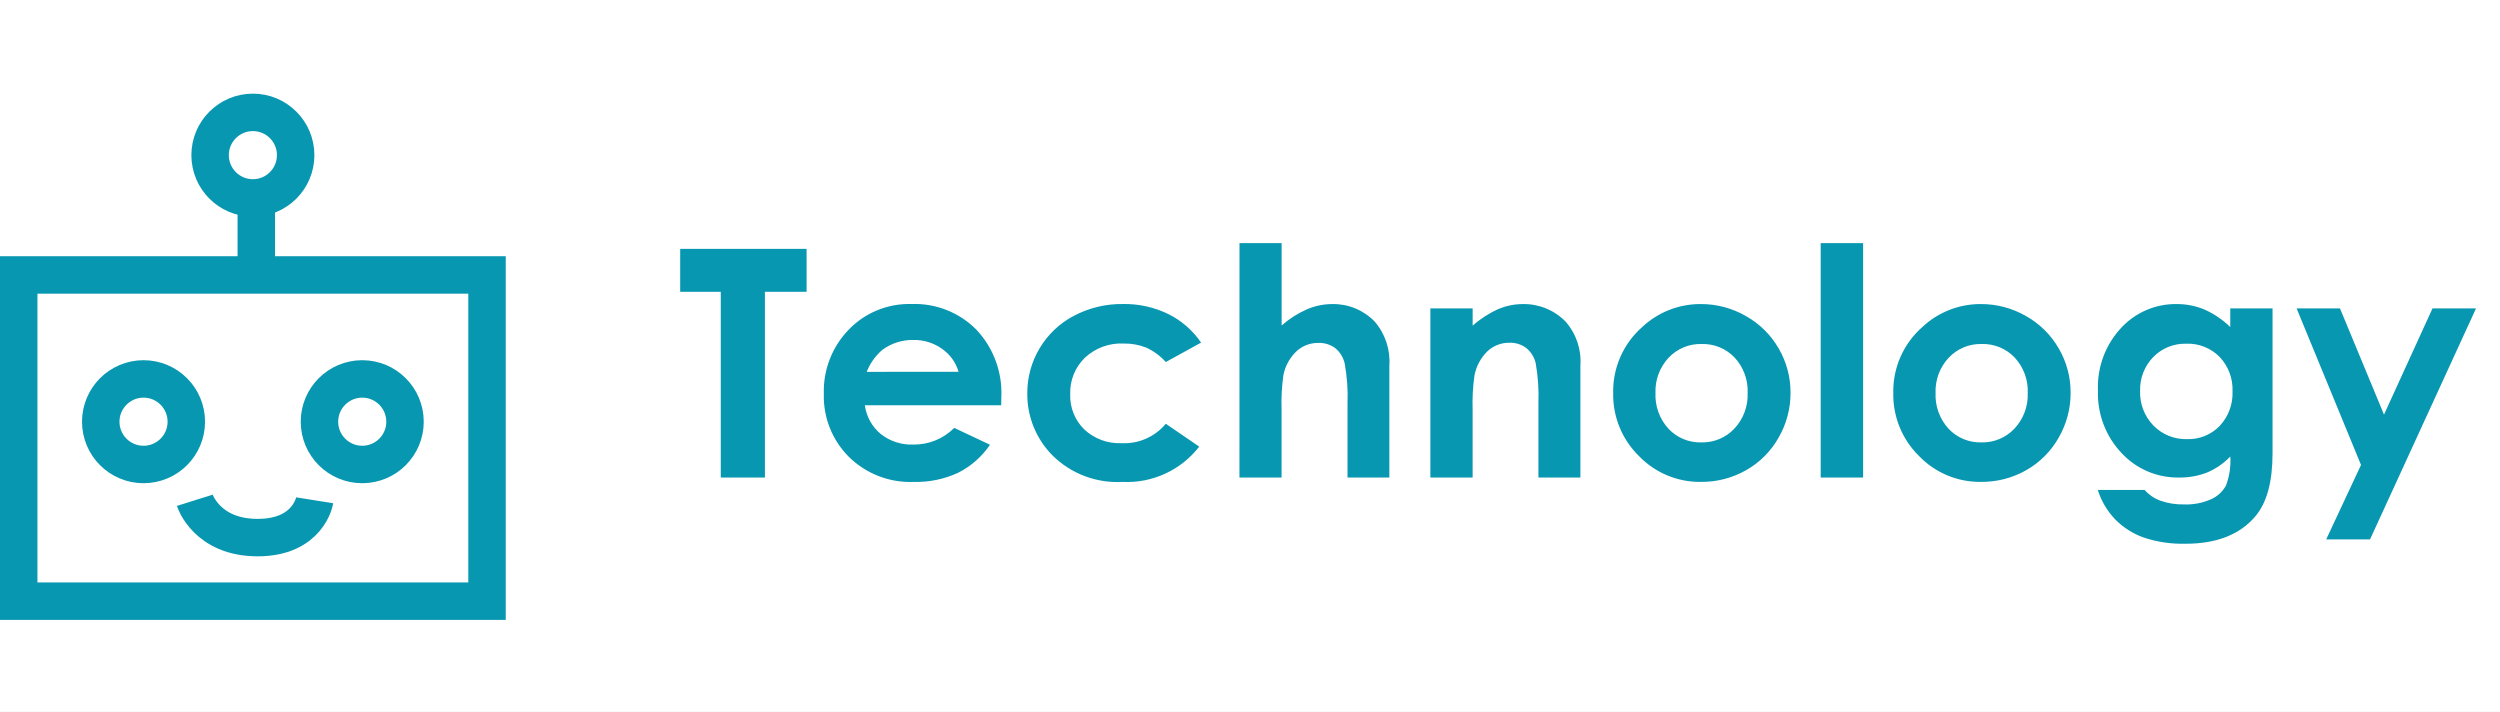
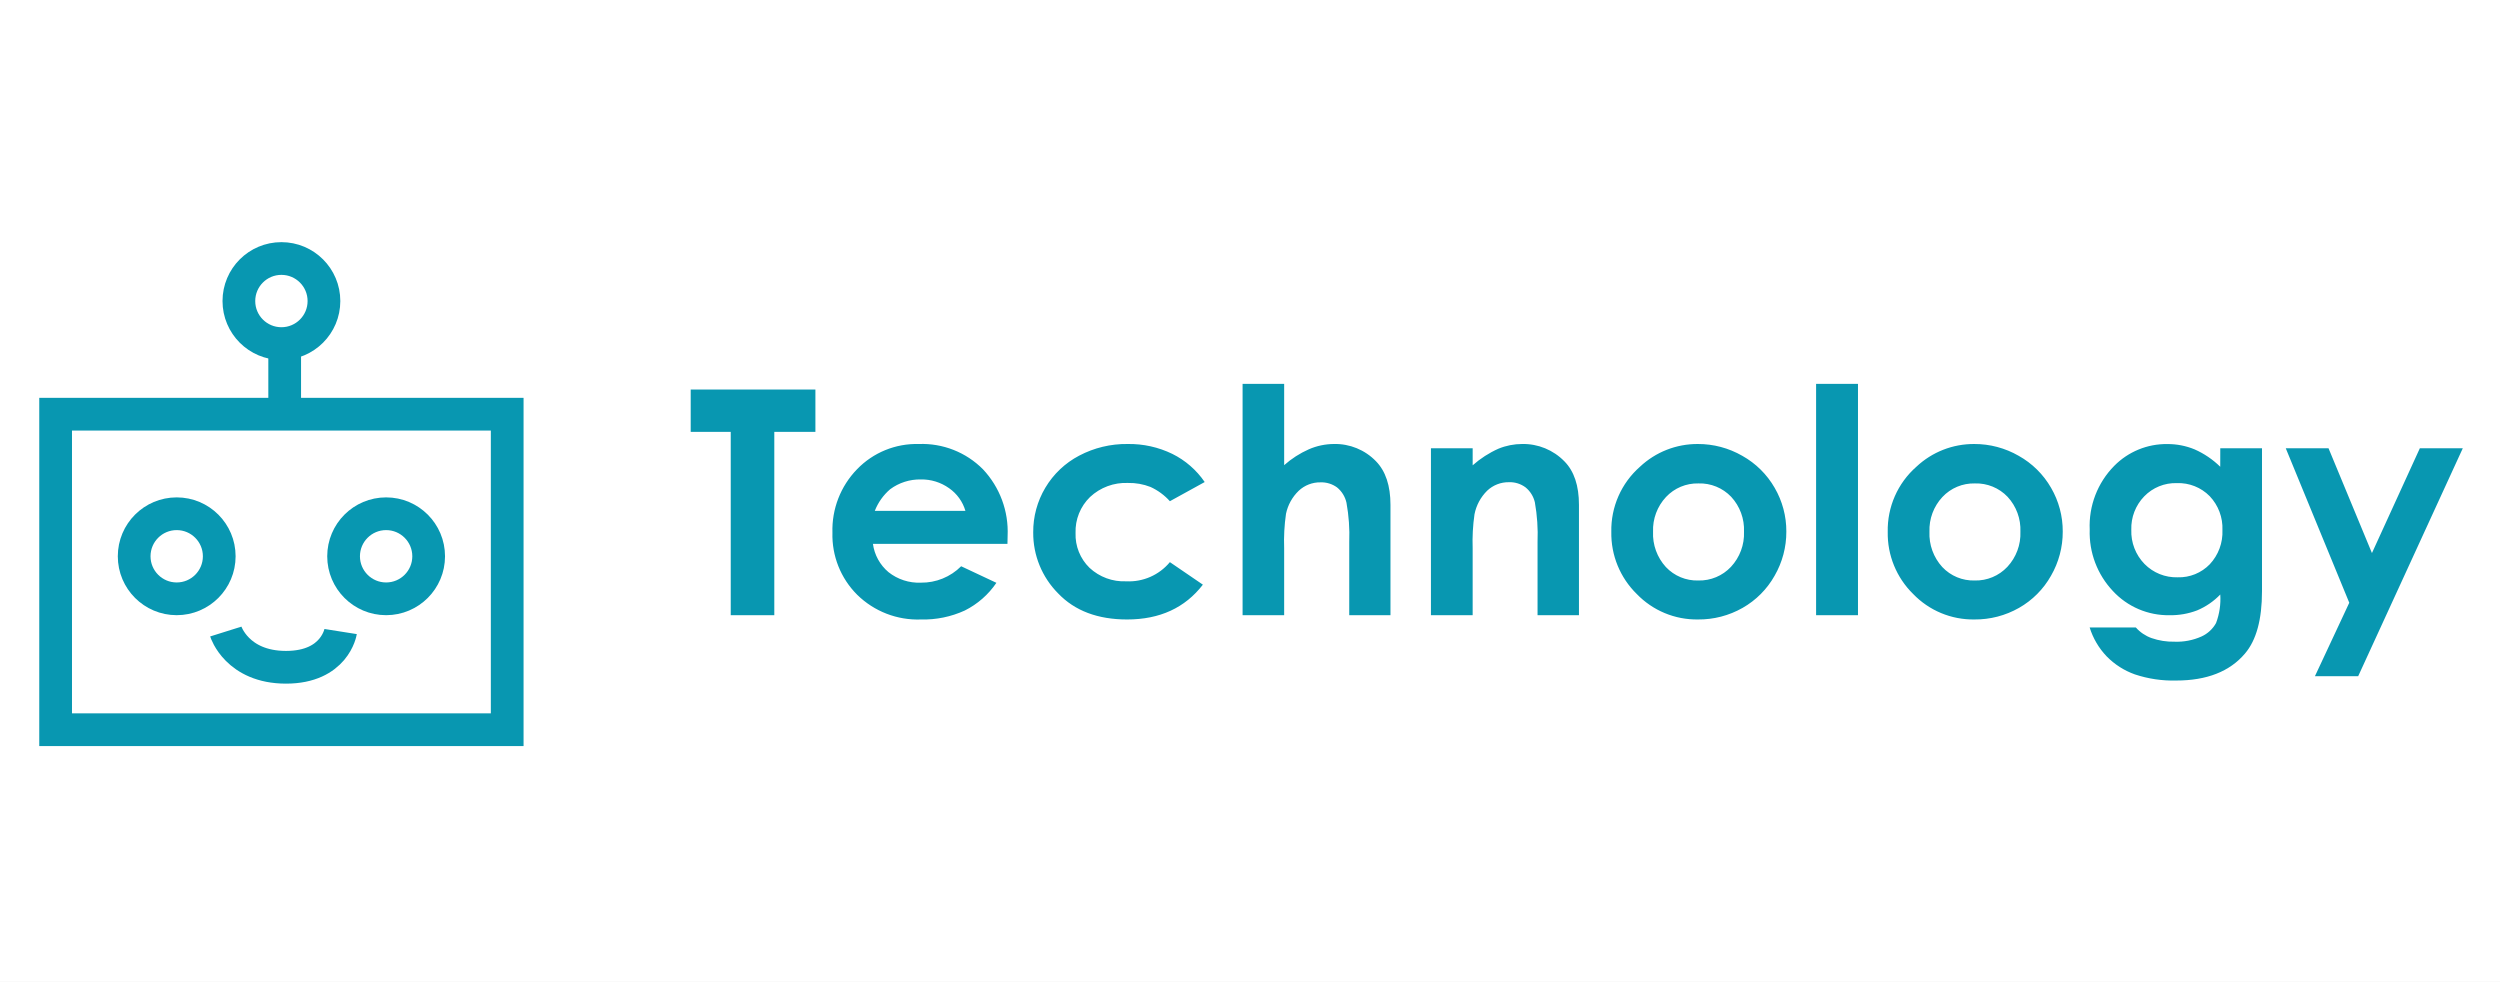
- <svg xmlns="http://www.w3.org/2000/svg" viewBox="0 0 267 76">
+ <svg xmlns="http://www.w3.org/2000/svg" viewBox="0 0 382 150">
  <defs>
    <style>
      .cls-1 {
-         clip-path: url(#clip-technology3);
+         clip-path: url(#clip-technology);
      }

      .cls-2, .cls-6 {
        fill: #0897b1;
      }

      .cls-3, .cls-4, .cls-7 {
        fill: none;
      }

      .cls-4 {
        stroke: #0897b1;
-         stroke-width: 4px;
+         stroke-width: 5px;
      }

      .cls-5, .cls-6 {
        stroke: none;
      }

      .cls-8 {
        fill: #fff;
      }
    </style>
-     <clipPath id="clip-technology3">
-       <rect width="267" height="76" />
+     <clipPath id="clip-technology">
+       <rect width="382" height="150" />
    </clipPath>
  </defs>
-   <g id="technology3" class="cls-1">
-     <rect class="cls-8" width="267" height="76" />
-     <path id="Path_161" data-name="Path 161" class="cls-2" d="M.382-24.421h13.5v4.582H9.43V0H4.715V-19.839H.382ZM34.664-7.72H20.1A4.847,4.847,0,0,0,21.79-4.657,5.287,5.287,0,0,0,25.284-3.52,6.042,6.042,0,0,0,29.65-5.3L33.469-3.5a9.013,9.013,0,0,1-3.42,3,10.7,10.7,0,0,1-4.731.971,9.351,9.351,0,0,1-6.923-2.681,9.124,9.124,0,0,1-2.673-6.715A9.432,9.432,0,0,1,18.386-15.8a8.949,8.949,0,0,1,6.682-2.731A9.281,9.281,0,0,1,32.008-15.8a9.87,9.87,0,0,1,2.673,7.213Zm-4.549-3.569a4.547,4.547,0,0,0-1.768-2.457,5.12,5.12,0,0,0-3.063-.946,5.41,5.41,0,0,0-3.32,1.063,5.921,5.921,0,0,0-1.66,2.341Zm25.9-3.121-3.769,2.075a6.391,6.391,0,0,0-2.1-1.544,6.3,6.3,0,0,0-2.432-.432A5.658,5.658,0,0,0,43.6-12.792,5.183,5.183,0,0,0,42.035-8.9,5.011,5.011,0,0,0,43.546-5.13a5.467,5.467,0,0,0,3.968,1.461,5.766,5.766,0,0,0,4.731-2.075L55.814-3.3a9.754,9.754,0,0,1-8.2,3.769,9.833,9.833,0,0,1-7.462-2.822,9.257,9.257,0,0,1-2.7-6.607A9.288,9.288,0,0,1,38.765-13.8a9.256,9.256,0,0,1,3.661-3.47,10.926,10.926,0,0,1,5.254-1.262,10.654,10.654,0,0,1,4.831,1.071A9.168,9.168,0,0,1,56.014-14.41Zm4.1-10.625h4.5v8.8a10.326,10.326,0,0,1,2.673-1.718,6.892,6.892,0,0,1,2.723-.573,6.132,6.132,0,0,1,4.532,1.859,6.5,6.5,0,0,1,1.577,4.731V0H71.652V-7.919a19.546,19.546,0,0,0-.3-4.25,2.964,2.964,0,0,0-1.021-1.66,2.867,2.867,0,0,0-1.785-.548,3.364,3.364,0,0,0-2.366.913,4.84,4.84,0,0,0-1.37,2.49,20.618,20.618,0,0,0-.2,3.719V0h-4.5ZM80.5-18.062h4.516v1.843a10.9,10.9,0,0,1,2.8-1.8,6.791,6.791,0,0,1,2.565-.506,6.214,6.214,0,0,1,4.565,1.876,6.436,6.436,0,0,1,1.577,4.715V0H92.039V-7.919a20.013,20.013,0,0,0-.291-4.3,2.945,2.945,0,0,0-1.013-1.619,2.838,2.838,0,0,0-1.785-.556,3.347,3.347,0,0,0-2.366.921,4.916,4.916,0,0,0-1.37,2.548,20.529,20.529,0,0,0-.2,3.669V0H80.5Zm28.887-.465a9.573,9.573,0,0,1,4.806,1.278,9.234,9.234,0,0,1,3.511,3.47,9.323,9.323,0,0,1,1.262,4.731,9.486,9.486,0,0,1-1.27,4.781,9.164,9.164,0,0,1-3.461,3.478A9.559,9.559,0,0,1,109.4.465,9.01,9.01,0,0,1,102.772-2.3a9.17,9.17,0,0,1-2.748-6.715,9.139,9.139,0,0,1,3.1-7.056A9.069,9.069,0,0,1,109.388-18.527Zm.066,4.267a4.653,4.653,0,0,0-3.511,1.469,5.223,5.223,0,0,0-1.4,3.76,5.319,5.319,0,0,0,1.386,3.818,4.632,4.632,0,0,0,3.511,1.461,4.686,4.686,0,0,0,3.536-1.478,5.279,5.279,0,0,0,1.411-3.8A5.245,5.245,0,0,0,113-12.808,4.685,4.685,0,0,0,109.454-14.261Zm12.733-10.774h4.532V0h-4.532ZM139.3-18.527a9.573,9.573,0,0,1,4.806,1.278,9.234,9.234,0,0,1,3.511,3.47,9.323,9.323,0,0,1,1.262,4.731,9.486,9.486,0,0,1-1.27,4.781,9.164,9.164,0,0,1-3.461,3.478A9.559,9.559,0,0,1,139.32.465,9.01,9.01,0,0,1,132.688-2.3a9.17,9.17,0,0,1-2.748-6.715,9.139,9.139,0,0,1,3.1-7.056A9.069,9.069,0,0,1,139.3-18.527Zm.066,4.267a4.653,4.653,0,0,0-3.511,1.469,5.223,5.223,0,0,0-1.4,3.76,5.319,5.319,0,0,0,1.386,3.818,4.632,4.632,0,0,0,3.511,1.461,4.686,4.686,0,0,0,3.536-1.478,5.279,5.279,0,0,0,1.411-3.8,5.245,5.245,0,0,0-1.386-3.777A4.685,4.685,0,0,0,139.37-14.261Zm26.563-3.8h4.516V-2.59q0,4.582-1.843,6.74-2.474,2.922-7.454,2.922a13.055,13.055,0,0,1-4.466-.664,8.029,8.029,0,0,1-3.055-1.951,7.951,7.951,0,0,1-1.843-3.129h5a4.129,4.129,0,0,0,1.71,1.154,7.076,7.076,0,0,0,2.474.39,6.521,6.521,0,0,0,2.938-.564A3.406,3.406,0,0,0,165.476.847a7.4,7.4,0,0,0,.457-3.088,7.507,7.507,0,0,1-2.507,1.718A7.969,7.969,0,0,1,160.454,0a8.168,8.168,0,0,1-6.143-2.623A9.225,9.225,0,0,1,151.8-9.264a9.239,9.239,0,0,1,2.656-6.906,7.924,7.924,0,0,1,5.744-2.357,7.64,7.64,0,0,1,2.947.573,9.335,9.335,0,0,1,2.781,1.884Zm-4.7,3.769a4.719,4.719,0,0,0-3.536,1.436A4.974,4.974,0,0,0,156.3-9.247a5.044,5.044,0,0,0,1.428,3.7A4.834,4.834,0,0,0,161.317-4.1,4.64,4.64,0,0,0,164.8-5.512a5.09,5.09,0,0,0,1.37-3.7,5.029,5.029,0,0,0-1.378-3.669A4.748,4.748,0,0,0,161.234-14.294Zm11.787-3.769h4.632l4.7,11.339,5.18-11.339h4.648L180.857,6.607h-4.682l3.719-7.952Z" transform="translate(72.263 51)" />
-     <g id="Group_121" data-name="Group 121" transform="translate(0 0.205)">
-       <g id="Path_159" data-name="Path 159" class="cls-3" transform="translate(0 66) rotate(-90)">
-         <path class="cls-5" d="M0,0H38.84V54.015H0Z" />
-         <path class="cls-6" d="M 4 4 L 4 50.015 L 34.84 50.015 L 34.84 4 L 4 4 M -3.814697265625e-06 0 L 38.84 0 L 38.84 54.015 L -3.814697265625e-06 54.015 L -3.814697265625e-06 0 Z" />
+   <g id="technology" class="cls-1">
+     <rect class="cls-8" width="382" height="150" />
+     <path id="Path_162" data-name="Path 162" class="cls-2" d="M.539-34.477H19.594v6.469H13.313V0H6.656V-28.008H.539ZM48.938-10.9H28.383a6.843,6.843,0,0,0,2.379,4.324A7.464,7.464,0,0,0,35.7-4.969a8.53,8.53,0,0,0,6.164-2.508L47.25-4.945a12.724,12.724,0,0,1-4.828,4.23A15.1,15.1,0,0,1,35.742.656a13.2,13.2,0,0,1-9.773-3.785,12.881,12.881,0,0,1-3.773-9.48A13.316,13.316,0,0,1,25.957-22.3a12.634,12.634,0,0,1,9.434-3.855,13.1,13.1,0,0,1,9.8,3.855,13.934,13.934,0,0,1,3.773,10.184Zm-6.422-5.039a6.419,6.419,0,0,0-2.5-3.469A7.229,7.229,0,0,0,35.7-20.742a7.638,7.638,0,0,0-4.687,1.5,8.358,8.358,0,0,0-2.344,3.3Zm36.563-4.406-5.32,2.93a9.023,9.023,0,0,0-2.965-2.18,8.9,8.9,0,0,0-3.434-.609,7.987,7.987,0,0,0-5.8,2.145,7.316,7.316,0,0,0-2.215,5.5,7.074,7.074,0,0,0,2.133,5.32,7.718,7.718,0,0,0,5.6,2.063,8.141,8.141,0,0,0,6.68-2.93L78.8-4.664Q74.7.656,67.219.656q-6.727,0-10.535-3.984a13.069,13.069,0,0,1-3.809-9.328,13.112,13.112,0,0,1,1.852-6.82,13.067,13.067,0,0,1,5.168-4.9,15.425,15.425,0,0,1,7.418-1.781,15.041,15.041,0,0,1,6.82,1.512A12.944,12.944,0,0,1,79.078-20.344Zm5.789-15h6.352v12.422a14.578,14.578,0,0,1,3.773-2.426,9.729,9.729,0,0,1,3.844-.809,8.657,8.657,0,0,1,6.4,2.625q2.227,2.273,2.227,6.68V0h-6.3V-11.18a27.594,27.594,0,0,0-.422-6,4.184,4.184,0,0,0-1.441-2.344,4.048,4.048,0,0,0-2.52-.773,4.749,4.749,0,0,0-3.34,1.289A6.834,6.834,0,0,0,91.5-15.492a29.107,29.107,0,0,0-.281,5.25V0H84.867ZM113.648-25.5h6.375v2.6a15.385,15.385,0,0,1,3.949-2.543,9.587,9.587,0,0,1,3.621-.715,8.773,8.773,0,0,1,6.445,2.648q2.227,2.25,2.227,6.656V0h-6.328V-11.18a28.254,28.254,0,0,0-.41-6.07,4.157,4.157,0,0,0-1.43-2.285,4.006,4.006,0,0,0-2.52-.785,4.725,4.725,0,0,0-3.34,1.3,6.94,6.94,0,0,0-1.934,3.6,28.983,28.983,0,0,0-.281,5.18V0h-6.375Zm40.781-.656a13.515,13.515,0,0,1,6.785,1.8,13.037,13.037,0,0,1,4.957,4.9,13.162,13.162,0,0,1,1.781,6.68,13.392,13.392,0,0,1-1.793,6.75,12.937,12.937,0,0,1-4.887,4.91,13.5,13.5,0,0,1-6.82,1.77,12.72,12.72,0,0,1-9.363-3.9,12.946,12.946,0,0,1-3.879-9.48,12.9,12.9,0,0,1,4.383-9.961A12.8,12.8,0,0,1,154.43-26.156Zm.094,6.023a6.569,6.569,0,0,0-4.957,2.074,7.374,7.374,0,0,0-1.98,5.309,7.51,7.51,0,0,0,1.957,5.391A6.54,6.54,0,0,0,154.5-5.3a6.616,6.616,0,0,0,4.992-2.086,7.452,7.452,0,0,0,1.992-5.367,7.4,7.4,0,0,0-1.957-5.332A6.614,6.614,0,0,0,154.523-20.133ZM172.5-35.344h6.4V0h-6.4Zm24.164,9.188a13.515,13.515,0,0,1,6.785,1.8,13.037,13.037,0,0,1,4.957,4.9,13.162,13.162,0,0,1,1.781,6.68,13.392,13.392,0,0,1-1.793,6.75,12.937,12.937,0,0,1-4.887,4.91,13.5,13.5,0,0,1-6.82,1.77,12.72,12.72,0,0,1-9.363-3.9,12.946,12.946,0,0,1-3.879-9.48,12.9,12.9,0,0,1,4.383-9.961A12.8,12.8,0,0,1,196.664-26.156Zm.094,6.023a6.569,6.569,0,0,0-4.957,2.074,7.374,7.374,0,0,0-1.98,5.309,7.51,7.51,0,0,0,1.957,5.391A6.54,6.54,0,0,0,196.734-5.3a6.616,6.616,0,0,0,4.992-2.086,7.452,7.452,0,0,0,1.992-5.367,7.4,7.4,0,0,0-1.957-5.332A6.614,6.614,0,0,0,196.758-20.133Zm37.5-5.367h6.375V-3.656q0,6.469-2.6,9.516-3.492,4.125-10.523,4.125a18.431,18.431,0,0,1-6.3-.937,11.334,11.334,0,0,1-4.312-2.754,11.225,11.225,0,0,1-2.6-4.418h7.055A5.829,5.829,0,0,0,223.758,3.5a9.99,9.99,0,0,0,3.492.551,9.206,9.206,0,0,0,4.148-.8A4.808,4.808,0,0,0,233.613,1.2a10.445,10.445,0,0,0,.645-4.359,10.6,10.6,0,0,1-3.539,2.426,11.25,11.25,0,0,1-4.2.738,11.531,11.531,0,0,1-8.672-3.7,13.023,13.023,0,0,1-3.539-9.375,13.044,13.044,0,0,1,3.75-9.75,11.187,11.187,0,0,1,8.109-3.328,10.786,10.786,0,0,1,4.16.809,13.179,13.179,0,0,1,3.926,2.66Zm-6.633,5.32a6.662,6.662,0,0,0-4.992,2.027,7.022,7.022,0,0,0-1.969,5.1,7.121,7.121,0,0,0,2.016,5.227,6.824,6.824,0,0,0,5.063,2.039,6.55,6.55,0,0,0,4.91-1.992,7.186,7.186,0,0,0,1.934-5.227,7.1,7.1,0,0,0-1.945-5.18A6.7,6.7,0,0,0,227.625-20.18Zm16.641-5.32H250.8l6.633,16.008L264.75-25.5h6.563L255.328,9.328h-6.609L253.969-1.9Z" transform="translate(105 94)" />
+     <g id="Group_123" data-name="Group 123">
+       <g id="Path_144" data-name="Path 144" class="cls-3" transform="translate(6 114) rotate(-90)">
+         <path class="cls-5" d="M0,0H53.21V74H0Z" />
+         <path class="cls-6" d="M 5 5 L 5 69 L 48.21 69 L 48.21 5 L 5 5 M 0 0 L 53.21 0 L 53.21 74 L 0 74 L 0 0 Z" />
      </g>
-       <g id="Ellipse_8" data-name="Ellipse 8" class="cls-4" transform="translate(33.577 22.934) rotate(180)">
-         <ellipse class="cls-5" cx="6.569" cy="6.569" rx="6.569" ry="6.569" />
-         <ellipse class="cls-7" cx="6.569" cy="6.569" rx="4.569" ry="4.569" />
+       <g id="Ellipse_2" data-name="Ellipse 2" class="cls-4" transform="translate(52 55) rotate(180)">
+         <circle class="cls-5" cx="9" cy="9" r="9" />
+         <circle class="cls-7" cx="9" cy="9" r="6.5" />
      </g>
-       <g id="Group_120" data-name="Group 120" transform="translate(8.759 38.263)">
-         <g id="Ellipse_4" data-name="Ellipse 4" class="cls-4" transform="translate(13.139 13.139) rotate(180)">
-           <ellipse class="cls-5" cx="6.569" cy="6.569" rx="6.569" ry="6.569" />
-           <ellipse class="cls-7" cx="6.569" cy="6.569" rx="4.569" ry="4.569" />
+       <g id="Group_117" data-name="Group 117" transform="translate(6 37)">
+         <g id="Ellipse_4" data-name="Ellipse 4" class="cls-4" transform="translate(30 57) rotate(180)">
+           <circle class="cls-5" cx="9" cy="9" r="9" />
+           <circle class="cls-7" cx="9" cy="9" r="6.5" />
        </g>
-         <g id="Ellipse_5" data-name="Ellipse 5" class="cls-4" transform="translate(36.497 13.139) rotate(180)">
-           <ellipse class="cls-5" cx="6.569" cy="6.569" rx="6.569" ry="6.569" />
-           <ellipse class="cls-7" cx="6.569" cy="6.569" rx="4.569" ry="4.569" />
+         <g id="Ellipse_5" data-name="Ellipse 5" class="cls-4" transform="translate(62 57) rotate(180)">
+           <circle class="cls-5" cx="9" cy="9" r="9" />
+           <circle class="cls-7" cx="9" cy="9" r="6.5" />
        </g>
      </g>
-       <line id="Line_21" data-name="Line 21" class="cls-4" y2="6.569" transform="translate(27.373 21.109)" />
-       <path id="Path_160" data-name="Path 160" class="cls-4" d="M992.5,1652.5s1.253,3.985,6.713,3.985,6.093-3.985,6.093-3.985" transform="translate(-971.697 -1599.274)" />
+       <line id="Line_2" data-name="Line 2" class="cls-4" y2="9" transform="translate(43.5 52.5)" />
+       <path id="Path_156" data-name="Path 156" class="cls-4" d="M992.5,1652.5s1.716,5.46,9.2,5.46,8.348-5.46,8.348-5.46" transform="translate(-958 -1556)" />
    </g>
  </g>
</svg>
